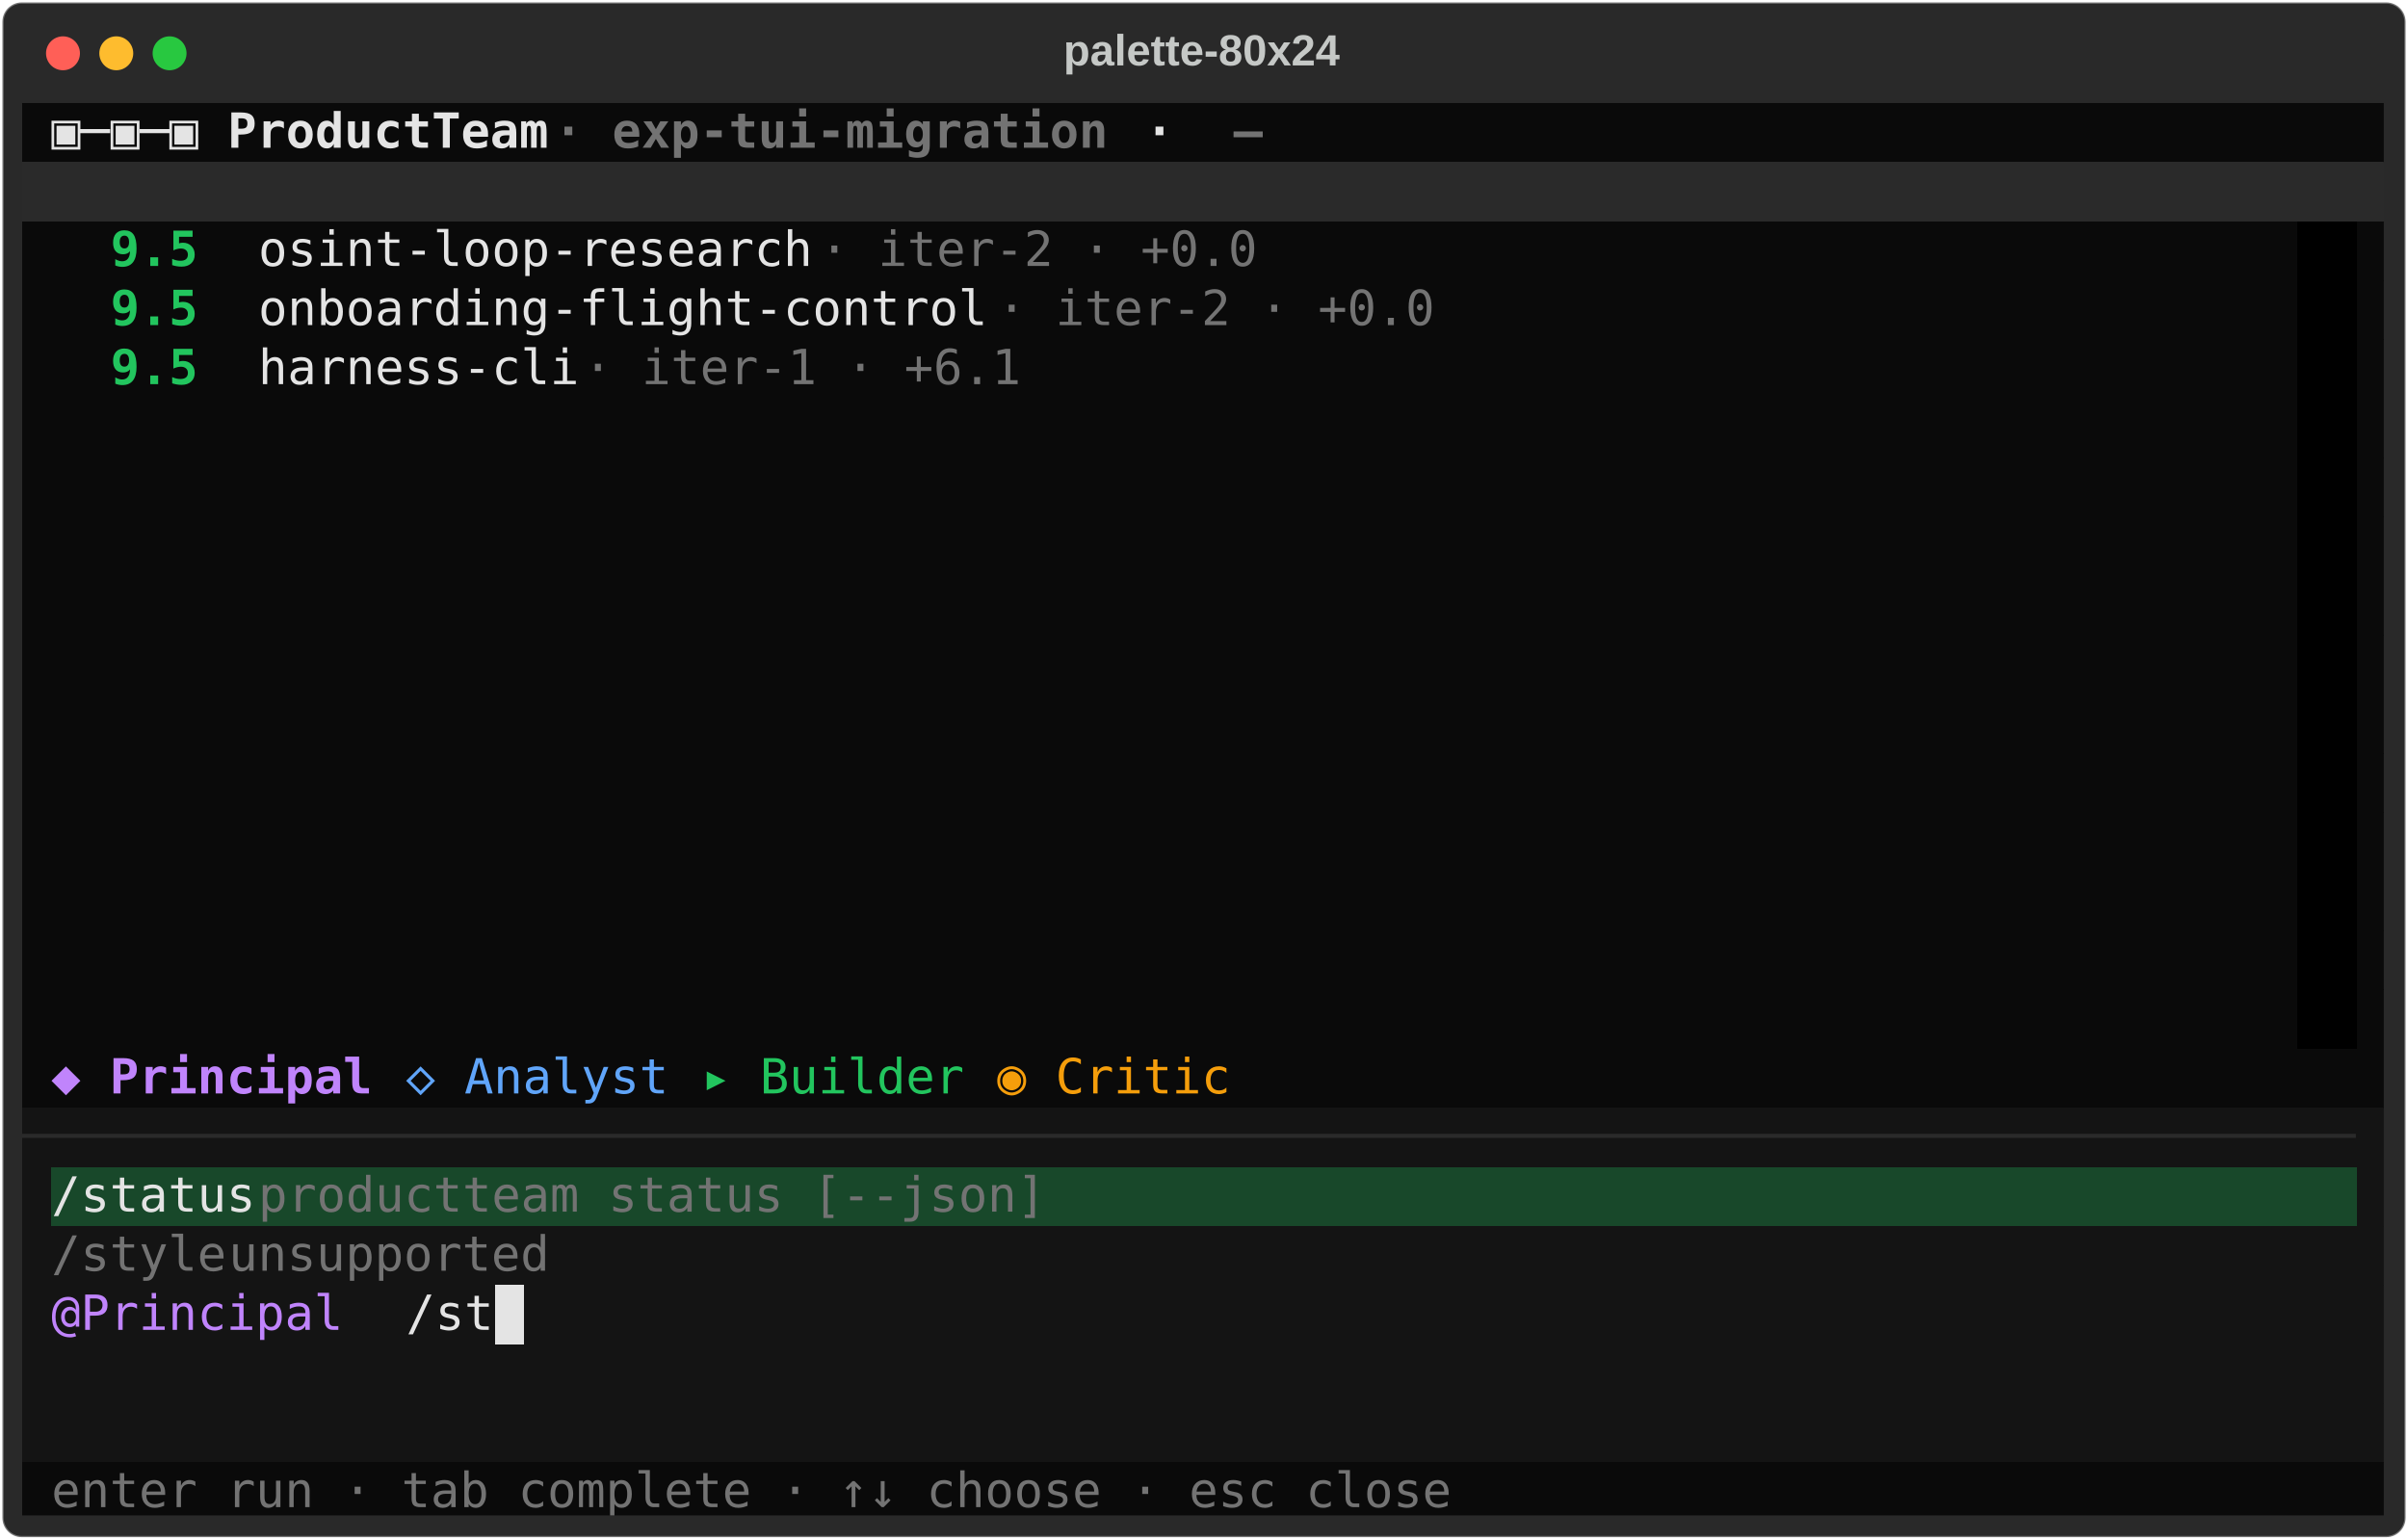
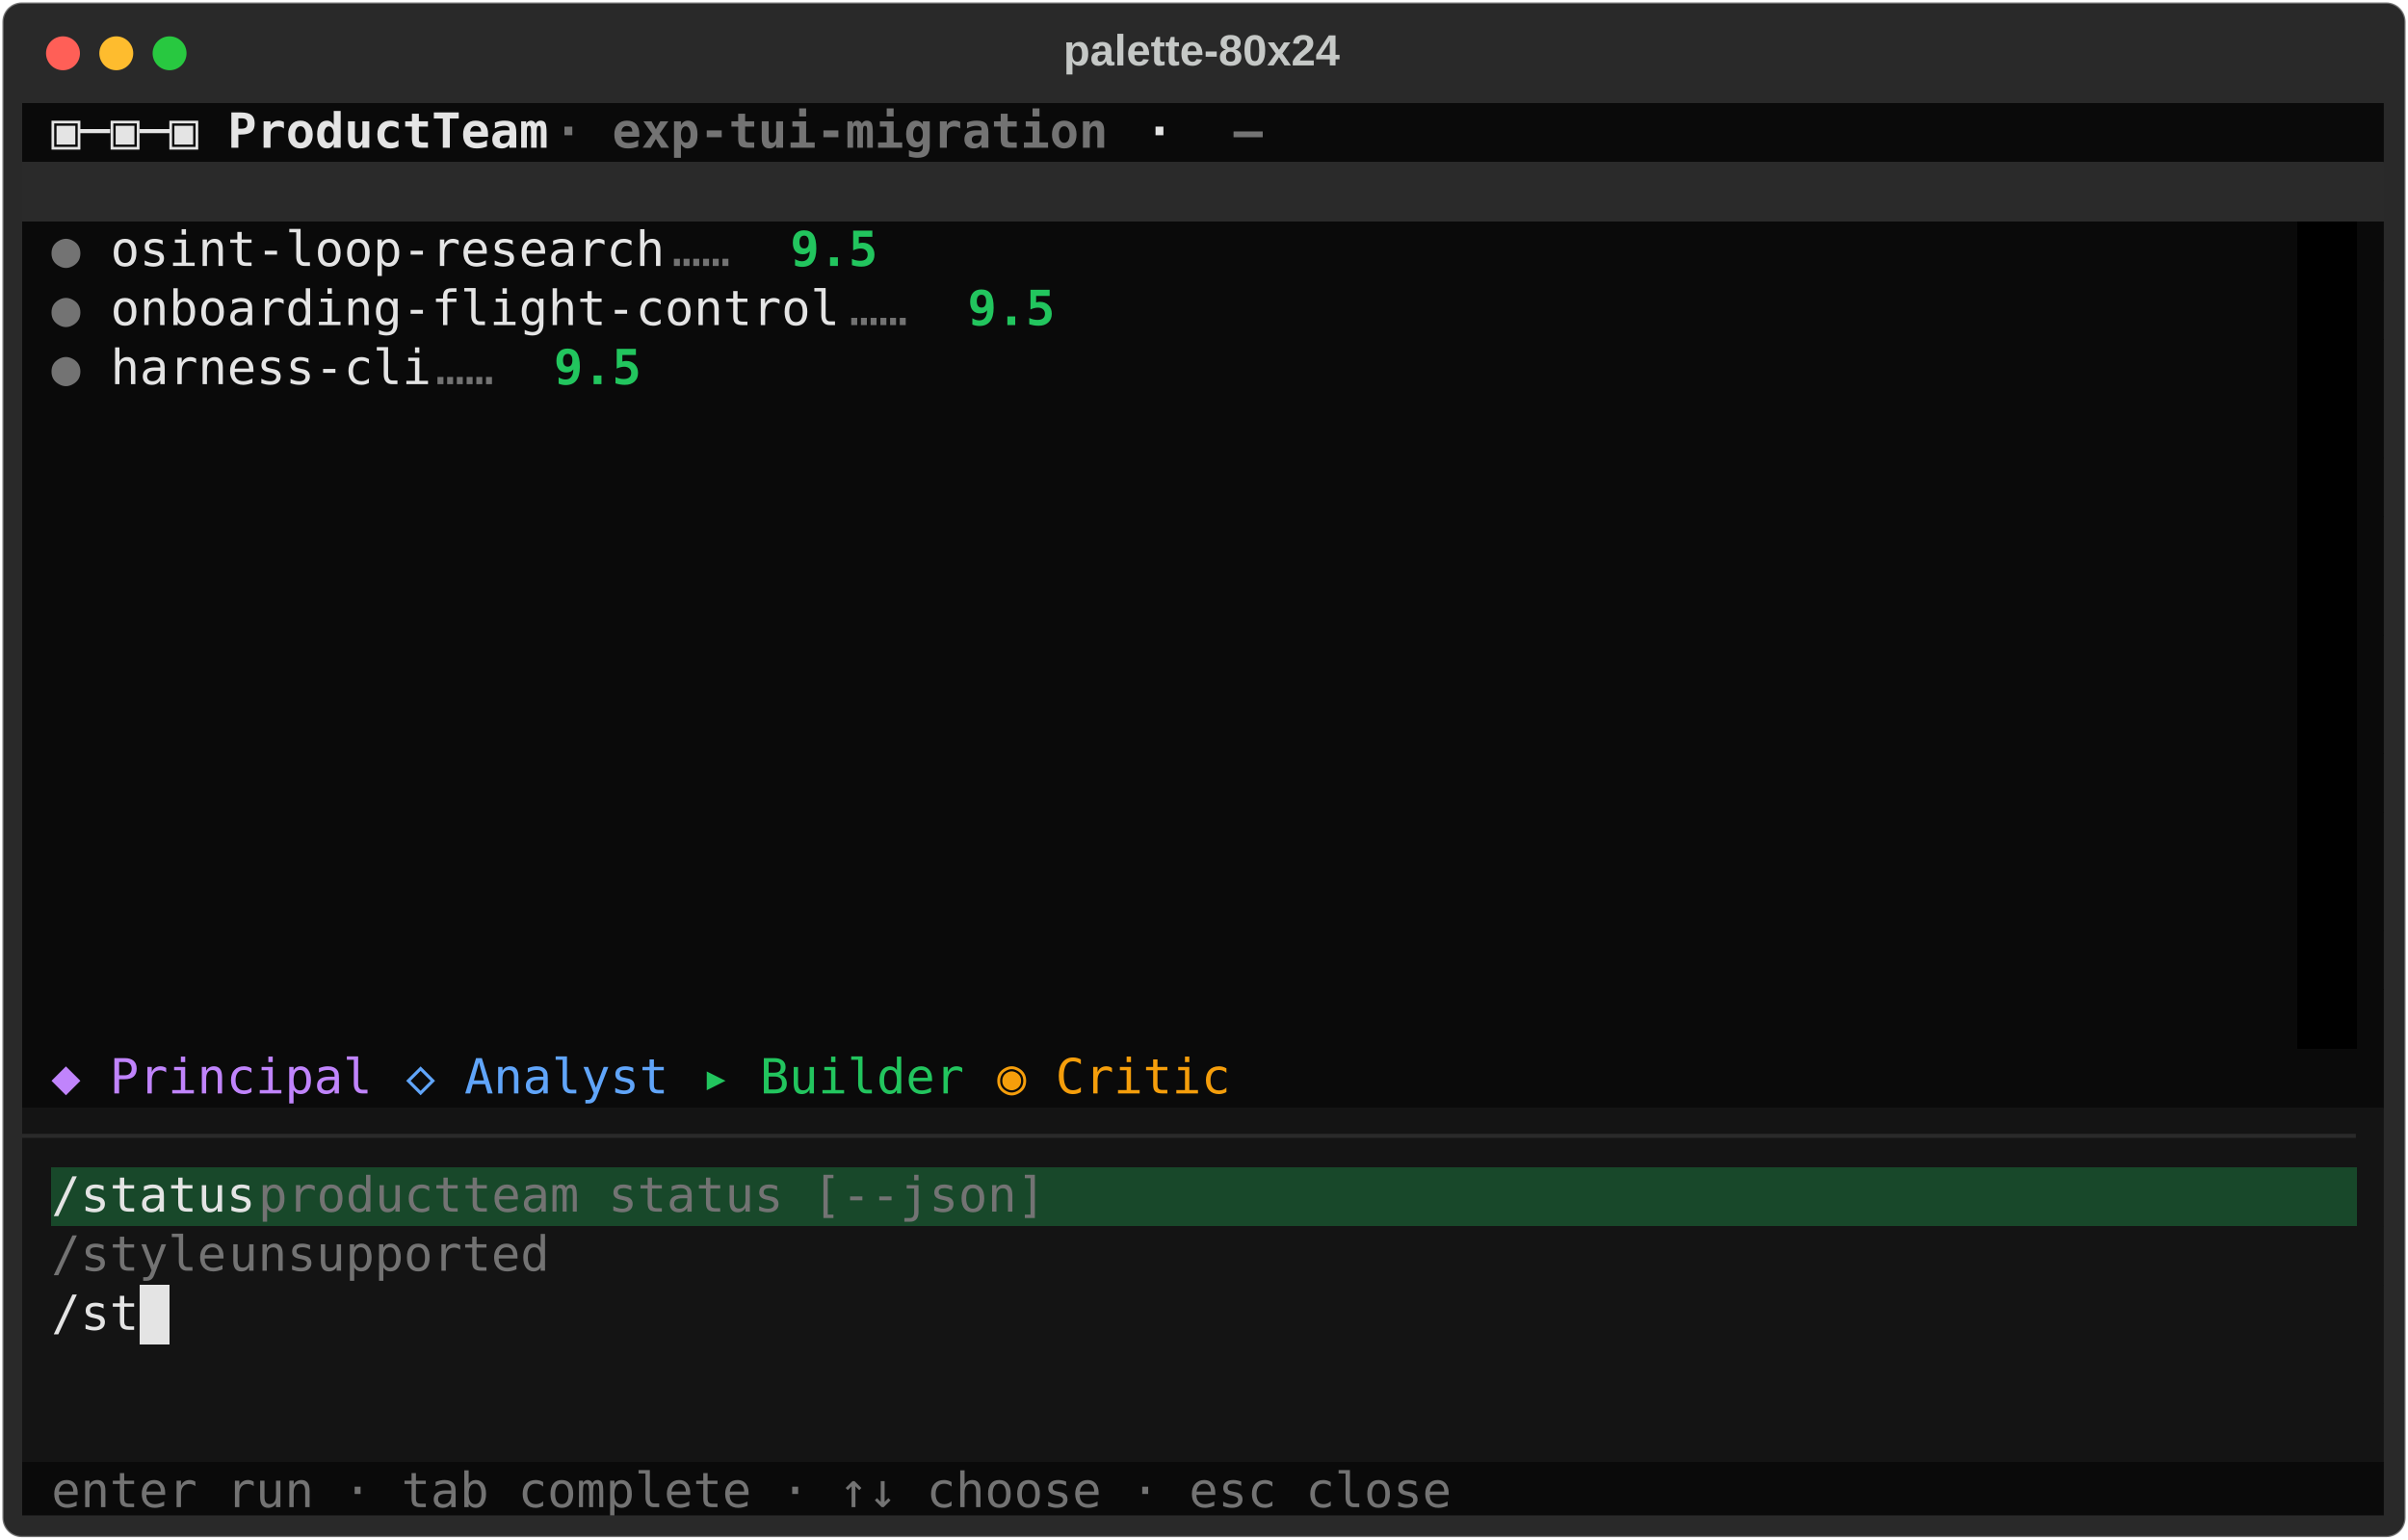
<svg xmlns="http://www.w3.org/2000/svg" class="rich-terminal" viewBox="0 0 994 635.6">
  <style>

    @font-face {
        font-family: "Fira Code";
        src: local("FiraCode-Regular"),
                url("https://cdnjs.cloudflare.com/ajax/libs/firacode/6.2.0/woff2/FiraCode-Regular.woff2") format("woff2"),
                url("https://cdnjs.cloudflare.com/ajax/libs/firacode/6.2.0/woff/FiraCode-Regular.woff") format("woff");
        font-style: normal;
        font-weight: 400;
    }
    @font-face {
        font-family: "Fira Code";
        src: local("FiraCode-Bold"),
                url("https://cdnjs.cloudflare.com/ajax/libs/firacode/6.2.0/woff2/FiraCode-Bold.woff2") format("woff2"),
                url("https://cdnjs.cloudflare.com/ajax/libs/firacode/6.2.0/woff/FiraCode-Bold.woff") format("woff");
        font-style: bold;
        font-weight: 700;
    }

-     .terminal-2464790772-matrix {
+     .terminal-907643965-matrix {
        font-family: Fira Code, monospace;
        font-size: 20px;
        line-height: 24.4px;
        font-variant-east-asian: full-width;
    }

-     .terminal-2464790772-title {
+     .terminal-907643965-title {
        font-size: 18px;
        font-weight: bold;
        font-family: arial;
    }

-     .terminal-2464790772-r1 { fill: #c5c8c6 }
- .terminal-2464790772-r2 { fill: #e4e4e4;font-weight: bold }
- .terminal-2464790772-r3 { fill: #737373;font-weight: bold }
- .terminal-2464790772-r4 { fill: #e4e4e4 }
- .terminal-2464790772-r5 { fill: #737373 }
- .terminal-2464790772-r6 { fill: #22c55e;font-weight: bold }
- .terminal-2464790772-r7 { fill: #c084fc;font-weight: bold }
- .terminal-2464790772-r8 { fill: #60a5fa }
- .terminal-2464790772-r9 { fill: #22c55e }
- .terminal-2464790772-r10 { fill: #f59e0b }
- .terminal-2464790772-r11 { fill: #2a2a2a }
- .terminal-2464790772-r12 { fill: #c084fc }
- .terminal-2464790772-r13 { fill: #0a0a0a }
+     .terminal-907643965-r1 { fill: #c5c8c6 }
+ .terminal-907643965-r2 { fill: #e4e4e4;font-weight: bold }
+ .terminal-907643965-r3 { fill: #737373;font-weight: bold }
+ .terminal-907643965-r4 { fill: #e4e4e4 }
+ .terminal-907643965-r5 { fill: #737373 }
+ .terminal-907643965-r6 { fill: #22c55e;font-weight: bold }
+ .terminal-907643965-r7 { fill: #c084fc }
+ .terminal-907643965-r8 { fill: #60a5fa }
+ .terminal-907643965-r9 { fill: #22c55e }
+ .terminal-907643965-r10 { fill: #f59e0b }
+ .terminal-907643965-r11 { fill: #2a2a2a }
+ .terminal-907643965-r12 { fill: #0a0a0a }
    </style>
  <defs>
-     <clipPath id="terminal-2464790772-clip-terminal">
+     <clipPath id="terminal-907643965-clip-terminal">
      <rect x="0" y="0" width="975.0" height="584.6" />
    </clipPath>
-     <clipPath id="terminal-2464790772-line-0">
+     <clipPath id="terminal-907643965-line-0">
      <rect x="0" y="1.5" width="976" height="24.65" />
    </clipPath>
-     <clipPath id="terminal-2464790772-line-1">
+     <clipPath id="terminal-907643965-line-1">
      <rect x="0" y="25.9" width="976" height="24.65" />
    </clipPath>
-     <clipPath id="terminal-2464790772-line-2">
+     <clipPath id="terminal-907643965-line-2">
      <rect x="0" y="50.3" width="976" height="24.65" />
    </clipPath>
-     <clipPath id="terminal-2464790772-line-3">
+     <clipPath id="terminal-907643965-line-3">
      <rect x="0" y="74.7" width="976" height="24.65" />
    </clipPath>
-     <clipPath id="terminal-2464790772-line-4">
+     <clipPath id="terminal-907643965-line-4">
      <rect x="0" y="99.1" width="976" height="24.65" />
    </clipPath>
-     <clipPath id="terminal-2464790772-line-5">
+     <clipPath id="terminal-907643965-line-5">
      <rect x="0" y="123.5" width="976" height="24.65" />
    </clipPath>
-     <clipPath id="terminal-2464790772-line-6">
+     <clipPath id="terminal-907643965-line-6">
      <rect x="0" y="147.9" width="976" height="24.65" />
    </clipPath>
-     <clipPath id="terminal-2464790772-line-7">
+     <clipPath id="terminal-907643965-line-7">
      <rect x="0" y="172.3" width="976" height="24.65" />
    </clipPath>
-     <clipPath id="terminal-2464790772-line-8">
+     <clipPath id="terminal-907643965-line-8">
      <rect x="0" y="196.7" width="976" height="24.65" />
    </clipPath>
-     <clipPath id="terminal-2464790772-line-9">
+     <clipPath id="terminal-907643965-line-9">
      <rect x="0" y="221.1" width="976" height="24.65" />
    </clipPath>
-     <clipPath id="terminal-2464790772-line-10">
+     <clipPath id="terminal-907643965-line-10">
      <rect x="0" y="245.5" width="976" height="24.65" />
    </clipPath>
-     <clipPath id="terminal-2464790772-line-11">
+     <clipPath id="terminal-907643965-line-11">
      <rect x="0" y="269.9" width="976" height="24.65" />
    </clipPath>
-     <clipPath id="terminal-2464790772-line-12">
+     <clipPath id="terminal-907643965-line-12">
      <rect x="0" y="294.3" width="976" height="24.65" />
    </clipPath>
-     <clipPath id="terminal-2464790772-line-13">
+     <clipPath id="terminal-907643965-line-13">
      <rect x="0" y="318.7" width="976" height="24.65" />
    </clipPath>
-     <clipPath id="terminal-2464790772-line-14">
+     <clipPath id="terminal-907643965-line-14">
      <rect x="0" y="343.1" width="976" height="24.65" />
    </clipPath>
-     <clipPath id="terminal-2464790772-line-15">
+     <clipPath id="terminal-907643965-line-15">
      <rect x="0" y="367.5" width="976" height="24.65" />
    </clipPath>
-     <clipPath id="terminal-2464790772-line-16">
+     <clipPath id="terminal-907643965-line-16">
      <rect x="0" y="391.9" width="976" height="24.65" />
    </clipPath>
-     <clipPath id="terminal-2464790772-line-17">
+     <clipPath id="terminal-907643965-line-17">
      <rect x="0" y="416.3" width="976" height="24.65" />
    </clipPath>
-     <clipPath id="terminal-2464790772-line-18">
+     <clipPath id="terminal-907643965-line-18">
      <rect x="0" y="440.7" width="976" height="24.65" />
    </clipPath>
-     <clipPath id="terminal-2464790772-line-19">
+     <clipPath id="terminal-907643965-line-19">
      <rect x="0" y="465.1" width="976" height="24.65" />
    </clipPath>
-     <clipPath id="terminal-2464790772-line-20">
+     <clipPath id="terminal-907643965-line-20">
      <rect x="0" y="489.5" width="976" height="24.65" />
    </clipPath>
-     <clipPath id="terminal-2464790772-line-21">
+     <clipPath id="terminal-907643965-line-21">
      <rect x="0" y="513.9" width="976" height="24.65" />
    </clipPath>
-     <clipPath id="terminal-2464790772-line-22">
+     <clipPath id="terminal-907643965-line-22">
      <rect x="0" y="538.3" width="976" height="24.65" />
    </clipPath>
  </defs>
  <rect fill="#292929" stroke="rgba(255,255,255,0.35)" stroke-width="1" x="1" y="1" width="992" height="633.6" rx="8" />
-   <text class="terminal-2464790772-title" fill="#c5c8c6" text-anchor="middle" x="496" y="27">palette-80x24</text>
+   <text class="terminal-907643965-title" fill="#c5c8c6" text-anchor="middle" x="496" y="27">palette-80x24</text>
  <g transform="translate(26,22)">
    <circle cx="0" cy="0" r="7" fill="#ff5f57" />
    <circle cx="22" cy="0" r="7" fill="#febc2e" />
    <circle cx="44" cy="0" r="7" fill="#28c840" />
  </g>
-   <g transform="translate(9, 41)" clip-path="url(#terminal-2464790772-clip-terminal)">
+   <g transform="translate(9, 41)" clip-path="url(#terminal-907643965-clip-terminal)">
    <rect fill="#0a0a0a" x="0" y="1.5" width="12.2" height="24.65" shape-rendering="crispEdges" />
    <rect fill="#0a0a0a" x="12.2" y="1.5" width="24.4" height="24.65" shape-rendering="crispEdges" />
    <rect fill="#0a0a0a" x="36.6" y="1.5" width="12.2" height="24.65" shape-rendering="crispEdges" />
    <rect fill="#0a0a0a" x="48.8" y="1.5" width="170.8" height="24.65" shape-rendering="crispEdges" />
    <rect fill="#0a0a0a" x="219.6" y="1.5" width="244" height="24.65" shape-rendering="crispEdges" />
    <rect fill="#0a0a0a" x="463.6" y="1.5" width="36.6" height="24.65" shape-rendering="crispEdges" />
    <rect fill="#0a0a0a" x="500.2" y="1.5" width="12.2" height="24.65" shape-rendering="crispEdges" />
    <rect fill="#0a0a0a" x="512.4" y="1.5" width="451.4" height="24.65" shape-rendering="crispEdges" />
    <rect fill="#0a0a0a" x="963.8" y="1.5" width="12.2" height="24.65" shape-rendering="crispEdges" />
    <rect fill="#2a2a2a" x="0" y="25.9" width="0" height="24.65" shape-rendering="crispEdges" />
    <rect fill="#2a2a2a" x="0" y="25.9" width="976" height="24.65" shape-rendering="crispEdges" />
    <rect fill="#0a0a0a" x="0" y="50.3" width="12.2" height="24.65" shape-rendering="crispEdges" />
    <rect fill="#0a0a0a" x="12.2" y="50.3" width="24.4" height="24.65" shape-rendering="crispEdges" />
-     <rect fill="#0a0a0a" x="36.6" y="50.3" width="36.6" height="24.65" shape-rendering="crispEdges" />
-     <rect fill="#0a0a0a" x="73.2" y="50.3" width="24.4" height="24.65" shape-rendering="crispEdges" />
-     <rect fill="#0a0a0a" x="97.6" y="50.3" width="231.8" height="24.65" shape-rendering="crispEdges" />
-     <rect fill="#0a0a0a" x="329.4" y="50.3" width="195.2" height="24.65" shape-rendering="crispEdges" />
-     <rect fill="#0a0a0a" x="524.6" y="50.3" width="414.8" height="24.65" shape-rendering="crispEdges" />
+     <rect fill="#0a0a0a" x="36.6" y="50.3" width="231.8" height="24.65" shape-rendering="crispEdges" />
+     <rect fill="#0a0a0a" x="268.4" y="50.3" width="48.8" height="24.65" shape-rendering="crispEdges" />
+     <rect fill="#0a0a0a" x="317.2" y="50.3" width="36.6" height="24.65" shape-rendering="crispEdges" />
+     <rect fill="#0a0a0a" x="353.8" y="50.3" width="585.6" height="24.65" shape-rendering="crispEdges" />
    <rect fill="#000000" x="939.4" y="50.3" width="24.4" height="24.65" shape-rendering="crispEdges" />
    <rect fill="#0a0a0a" x="963.8" y="50.3" width="12.2" height="24.65" shape-rendering="crispEdges" />
    <rect fill="#0a0a0a" x="0" y="74.7" width="12.2" height="24.65" shape-rendering="crispEdges" />
    <rect fill="#0a0a0a" x="12.2" y="74.7" width="24.4" height="24.65" shape-rendering="crispEdges" />
-     <rect fill="#0a0a0a" x="36.6" y="74.7" width="36.6" height="24.65" shape-rendering="crispEdges" />
-     <rect fill="#0a0a0a" x="73.2" y="74.7" width="24.4" height="24.65" shape-rendering="crispEdges" />
-     <rect fill="#0a0a0a" x="97.6" y="74.7" width="305" height="24.65" shape-rendering="crispEdges" />
-     <rect fill="#0a0a0a" x="402.6" y="74.7" width="195.2" height="24.65" shape-rendering="crispEdges" />
-     <rect fill="#0a0a0a" x="597.8" y="74.7" width="341.6" height="24.65" shape-rendering="crispEdges" />
+     <rect fill="#0a0a0a" x="36.6" y="74.7" width="305" height="24.65" shape-rendering="crispEdges" />
+     <rect fill="#0a0a0a" x="341.6" y="74.7" width="48.8" height="24.65" shape-rendering="crispEdges" />
+     <rect fill="#0a0a0a" x="390.4" y="74.7" width="36.6" height="24.65" shape-rendering="crispEdges" />
+     <rect fill="#0a0a0a" x="427" y="74.7" width="512.4" height="24.65" shape-rendering="crispEdges" />
    <rect fill="#000000" x="939.4" y="74.7" width="24.4" height="24.65" shape-rendering="crispEdges" />
    <rect fill="#0a0a0a" x="963.8" y="74.7" width="12.2" height="24.65" shape-rendering="crispEdges" />
    <rect fill="#0a0a0a" x="0" y="99.1" width="12.2" height="24.65" shape-rendering="crispEdges" />
    <rect fill="#0a0a0a" x="12.2" y="99.1" width="24.4" height="24.65" shape-rendering="crispEdges" />
-     <rect fill="#0a0a0a" x="36.6" y="99.1" width="36.6" height="24.65" shape-rendering="crispEdges" />
-     <rect fill="#0a0a0a" x="73.2" y="99.1" width="24.4" height="24.65" shape-rendering="crispEdges" />
-     <rect fill="#0a0a0a" x="97.6" y="99.1" width="134.2" height="24.65" shape-rendering="crispEdges" />
-     <rect fill="#0a0a0a" x="231.8" y="99.1" width="195.2" height="24.65" shape-rendering="crispEdges" />
-     <rect fill="#0a0a0a" x="427" y="99.1" width="512.4" height="24.65" shape-rendering="crispEdges" />
+     <rect fill="#0a0a0a" x="36.6" y="99.1" width="134.2" height="24.65" shape-rendering="crispEdges" />
+     <rect fill="#0a0a0a" x="170.8" y="99.1" width="48.8" height="24.65" shape-rendering="crispEdges" />
+     <rect fill="#0a0a0a" x="219.6" y="99.1" width="36.6" height="24.65" shape-rendering="crispEdges" />
+     <rect fill="#0a0a0a" x="256.2" y="99.1" width="683.2" height="24.65" shape-rendering="crispEdges" />
    <rect fill="#000000" x="939.4" y="99.1" width="24.4" height="24.65" shape-rendering="crispEdges" />
    <rect fill="#0a0a0a" x="963.8" y="99.1" width="12.2" height="24.65" shape-rendering="crispEdges" />
    <rect fill="#0a0a0a" x="0" y="123.5" width="12.2" height="24.65" shape-rendering="crispEdges" />
    <rect fill="#0a0a0a" x="12.2" y="123.5" width="927.2" height="24.65" shape-rendering="crispEdges" />
    <rect fill="#000000" x="939.4" y="123.5" width="24.4" height="24.65" shape-rendering="crispEdges" />
    <rect fill="#0a0a0a" x="963.8" y="123.5" width="12.2" height="24.65" shape-rendering="crispEdges" />
    <rect fill="#0a0a0a" x="0" y="147.9" width="12.2" height="24.65" shape-rendering="crispEdges" />
    <rect fill="#0a0a0a" x="12.2" y="147.9" width="927.2" height="24.65" shape-rendering="crispEdges" />
    <rect fill="#000000" x="939.4" y="147.9" width="24.4" height="24.65" shape-rendering="crispEdges" />
    <rect fill="#0a0a0a" x="963.8" y="147.9" width="12.2" height="24.65" shape-rendering="crispEdges" />
    <rect fill="#0a0a0a" x="0" y="172.3" width="12.2" height="24.65" shape-rendering="crispEdges" />
    <rect fill="#0a0a0a" x="12.2" y="172.3" width="927.2" height="24.65" shape-rendering="crispEdges" />
    <rect fill="#000000" x="939.4" y="172.3" width="24.4" height="24.65" shape-rendering="crispEdges" />
    <rect fill="#0a0a0a" x="963.8" y="172.3" width="12.2" height="24.65" shape-rendering="crispEdges" />
    <rect fill="#0a0a0a" x="0" y="196.7" width="12.2" height="24.65" shape-rendering="crispEdges" />
    <rect fill="#0a0a0a" x="12.2" y="196.7" width="927.2" height="24.65" shape-rendering="crispEdges" />
    <rect fill="#000000" x="939.4" y="196.7" width="24.4" height="24.65" shape-rendering="crispEdges" />
    <rect fill="#0a0a0a" x="963.8" y="196.7" width="12.2" height="24.65" shape-rendering="crispEdges" />
    <rect fill="#0a0a0a" x="0" y="221.1" width="12.2" height="24.65" shape-rendering="crispEdges" />
    <rect fill="#0a0a0a" x="12.2" y="221.1" width="927.2" height="24.65" shape-rendering="crispEdges" />
    <rect fill="#000000" x="939.4" y="221.1" width="24.4" height="24.65" shape-rendering="crispEdges" />
    <rect fill="#0a0a0a" x="963.8" y="221.1" width="12.2" height="24.65" shape-rendering="crispEdges" />
    <rect fill="#0a0a0a" x="0" y="245.5" width="12.2" height="24.65" shape-rendering="crispEdges" />
    <rect fill="#0a0a0a" x="12.2" y="245.5" width="927.2" height="24.65" shape-rendering="crispEdges" />
    <rect fill="#000000" x="939.4" y="245.5" width="24.4" height="24.65" shape-rendering="crispEdges" />
    <rect fill="#0a0a0a" x="963.8" y="245.5" width="12.2" height="24.65" shape-rendering="crispEdges" />
    <rect fill="#0a0a0a" x="0" y="269.9" width="12.2" height="24.65" shape-rendering="crispEdges" />
    <rect fill="#0a0a0a" x="12.2" y="269.9" width="927.2" height="24.65" shape-rendering="crispEdges" />
    <rect fill="#000000" x="939.4" y="269.9" width="24.4" height="24.65" shape-rendering="crispEdges" />
    <rect fill="#0a0a0a" x="963.8" y="269.9" width="12.2" height="24.65" shape-rendering="crispEdges" />
    <rect fill="#0a0a0a" x="0" y="294.3" width="12.2" height="24.65" shape-rendering="crispEdges" />
    <rect fill="#0a0a0a" x="12.2" y="294.3" width="927.2" height="24.65" shape-rendering="crispEdges" />
    <rect fill="#000000" x="939.4" y="294.3" width="24.4" height="24.65" shape-rendering="crispEdges" />
    <rect fill="#0a0a0a" x="963.8" y="294.3" width="12.2" height="24.65" shape-rendering="crispEdges" />
    <rect fill="#0a0a0a" x="0" y="318.7" width="12.2" height="24.65" shape-rendering="crispEdges" />
    <rect fill="#0a0a0a" x="12.2" y="318.7" width="927.2" height="24.65" shape-rendering="crispEdges" />
    <rect fill="#000000" x="939.4" y="318.7" width="24.4" height="24.65" shape-rendering="crispEdges" />
    <rect fill="#0a0a0a" x="963.8" y="318.7" width="12.2" height="24.65" shape-rendering="crispEdges" />
    <rect fill="#0a0a0a" x="0" y="343.1" width="12.2" height="24.65" shape-rendering="crispEdges" />
    <rect fill="#0a0a0a" x="12.2" y="343.1" width="927.2" height="24.65" shape-rendering="crispEdges" />
    <rect fill="#000000" x="939.4" y="343.1" width="24.4" height="24.65" shape-rendering="crispEdges" />
    <rect fill="#0a0a0a" x="963.8" y="343.1" width="12.2" height="24.65" shape-rendering="crispEdges" />
    <rect fill="#0a0a0a" x="0" y="367.5" width="12.2" height="24.65" shape-rendering="crispEdges" />
    <rect fill="#0a0a0a" x="12.2" y="367.5" width="927.2" height="24.65" shape-rendering="crispEdges" />
    <rect fill="#000000" x="939.4" y="367.5" width="24.4" height="24.65" shape-rendering="crispEdges" />
    <rect fill="#0a0a0a" x="963.8" y="367.5" width="12.2" height="24.65" shape-rendering="crispEdges" />
    <rect fill="#0a0a0a" x="0" y="391.9" width="12.2" height="24.65" shape-rendering="crispEdges" />
    <rect fill="#0a0a0a" x="12.2" y="391.9" width="134.2" height="24.65" shape-rendering="crispEdges" />
    <rect fill="#0a0a0a" x="146.4" y="391.9" width="12.2" height="24.65" shape-rendering="crispEdges" />
    <rect fill="#0a0a0a" x="158.6" y="391.9" width="109.8" height="24.65" shape-rendering="crispEdges" />
    <rect fill="#0a0a0a" x="268.4" y="391.9" width="12.2" height="24.65" shape-rendering="crispEdges" />
    <rect fill="#0a0a0a" x="280.6" y="391.9" width="109.8" height="24.65" shape-rendering="crispEdges" />
    <rect fill="#0a0a0a" x="390.4" y="391.9" width="12.2" height="24.65" shape-rendering="crispEdges" />
    <rect fill="#0a0a0a" x="402.6" y="391.9" width="97.6" height="24.65" shape-rendering="crispEdges" />
    <rect fill="#0a0a0a" x="500.2" y="391.9" width="463.6" height="24.65" shape-rendering="crispEdges" />
    <rect fill="#0a0a0a" x="963.8" y="391.9" width="12.2" height="24.65" shape-rendering="crispEdges" />
    <rect fill="#141414" x="0" y="416.3" width="976" height="24.65" shape-rendering="crispEdges" />
    <rect fill="#141414" x="0" y="440.7" width="12.2" height="24.65" shape-rendering="crispEdges" />
    <rect fill="#18482a" x="12.2" y="440.7" width="85.4" height="24.65" shape-rendering="crispEdges" />
    <rect fill="#18482a" x="97.6" y="440.7" width="353.8" height="24.65" shape-rendering="crispEdges" />
    <rect fill="#18482a" x="451.4" y="440.7" width="512.4" height="24.65" shape-rendering="crispEdges" />
    <rect fill="#141414" x="963.8" y="440.7" width="12.2" height="24.65" shape-rendering="crispEdges" />
    <rect fill="#141414" x="0" y="465.1" width="12.2" height="24.65" shape-rendering="crispEdges" />
    <rect fill="#141414" x="12.2" y="465.1" width="73.2" height="24.65" shape-rendering="crispEdges" />
    <rect fill="#141414" x="85.4" y="465.1" width="158.6" height="24.65" shape-rendering="crispEdges" />
    <rect fill="#141414" x="244" y="465.1" width="719.8" height="24.65" shape-rendering="crispEdges" />
    <rect fill="#141414" x="963.8" y="465.1" width="12.2" height="24.65" shape-rendering="crispEdges" />
    <rect fill="#141414" x="0" y="489.5" width="12.2" height="24.65" shape-rendering="crispEdges" />
-     <rect fill="#141414" x="12.2" y="489.5" width="122" height="24.65" shape-rendering="crispEdges" />
-     <rect fill="#141414" x="134.2" y="489.5" width="12.2" height="24.65" shape-rendering="crispEdges" />
-     <rect fill="#141414" x="146.4" y="489.5" width="12.2" height="24.65" shape-rendering="crispEdges" />
-     <rect fill="#141414" x="158.6" y="489.5" width="36.6" height="24.65" shape-rendering="crispEdges" />
-     <rect fill="#e4e4e4" x="195.2" y="489.5" width="12.2" height="24.65" shape-rendering="crispEdges" />
-     <rect fill="#141414" x="207.4" y="489.5" width="756.4" height="24.65" shape-rendering="crispEdges" />
+     <rect fill="#141414" x="12.2" y="489.5" width="36.6" height="24.65" shape-rendering="crispEdges" />
+     <rect fill="#e4e4e4" x="48.8" y="489.5" width="12.2" height="24.65" shape-rendering="crispEdges" />
+     <rect fill="#141414" x="61" y="489.5" width="902.8" height="24.65" shape-rendering="crispEdges" />
    <rect fill="#141414" x="963.8" y="489.5" width="12.2" height="24.65" shape-rendering="crispEdges" />
    <rect fill="#141414" x="0" y="513.9" width="12.2" height="24.65" shape-rendering="crispEdges" />
-     <rect fill="#141414" x="12.2" y="513.9" width="134.2" height="24.65" shape-rendering="crispEdges" />
-     <rect fill="#141414" x="146.4" y="513.9" width="12.2" height="24.65" shape-rendering="crispEdges" />
-     <rect fill="#141414" x="158.6" y="513.9" width="805.2" height="24.65" shape-rendering="crispEdges" />
+     <rect fill="#141414" x="12.2" y="513.9" width="951.6" height="24.65" shape-rendering="crispEdges" />
    <rect fill="#141414" x="963.8" y="513.9" width="12.2" height="24.65" shape-rendering="crispEdges" />
    <rect fill="#141414" x="0" y="538.3" width="12.2" height="24.65" shape-rendering="crispEdges" />
-     <rect fill="#141414" x="12.2" y="538.3" width="134.2" height="24.65" shape-rendering="crispEdges" />
-     <rect fill="#141414" x="146.4" y="538.3" width="12.2" height="24.65" shape-rendering="crispEdges" />
-     <rect fill="#141414" x="158.6" y="538.3" width="805.2" height="24.65" shape-rendering="crispEdges" />
+     <rect fill="#141414" x="12.2" y="538.3" width="951.6" height="24.65" shape-rendering="crispEdges" />
    <rect fill="#141414" x="963.8" y="538.3" width="12.2" height="24.65" shape-rendering="crispEdges" />
    <rect fill="#0a0a0a" x="0" y="562.7" width="12.2" height="24.65" shape-rendering="crispEdges" />
    <rect fill="#0a0a0a" x="12.2" y="562.7" width="585.6" height="24.65" shape-rendering="crispEdges" />
    <rect fill="#0a0a0a" x="597.8" y="562.7" width="366" height="24.65" shape-rendering="crispEdges" />
    <rect fill="#0a0a0a" x="963.8" y="562.7" width="12.2" height="24.65" shape-rendering="crispEdges" />
-     <g class="terminal-2464790772-matrix">
-       <text class="terminal-2464790772-r2" x="12.2" y="20" textLength="24.4" clip-path="url(#terminal-2464790772-line-0)">▣─</text>
-       <text class="terminal-2464790772-r2" x="36.6" y="20" textLength="12.2" clip-path="url(#terminal-2464790772-line-0)">▣</text>
-       <text class="terminal-2464790772-r2" x="48.8" y="20" textLength="170.8" clip-path="url(#terminal-2464790772-line-0)">─▣ ProductTeam</text>
-       <text class="terminal-2464790772-r3" x="219.6" y="20" textLength="244" clip-path="url(#terminal-2464790772-line-0)"> · exp-tui-migration</text>
-       <text class="terminal-2464790772-r2" x="463.6" y="20" textLength="36.6" clip-path="url(#terminal-2464790772-line-0)"> · </text>
-       <text class="terminal-2464790772-r3" x="500.2" y="20" textLength="12.2" clip-path="url(#terminal-2464790772-line-0)">—</text>
-       <text class="terminal-2464790772-r1" x="976" y="20" textLength="12.2" clip-path="url(#terminal-2464790772-line-0)">
- </text>
-       <text class="terminal-2464790772-r1" x="976" y="44.4" textLength="12.2" clip-path="url(#terminal-2464790772-line-1)">
- </text>
-       <text class="terminal-2464790772-r6" x="36.6" y="68.8" textLength="36.6" clip-path="url(#terminal-2464790772-line-2)">9.5</text>
-       <text class="terminal-2464790772-r4" x="97.6" y="68.8" textLength="231.8" clip-path="url(#terminal-2464790772-line-2)">osint-loop-research</text>
-       <text class="terminal-2464790772-r5" x="329.4" y="68.8" textLength="195.2" clip-path="url(#terminal-2464790772-line-2)"> · iter-2 · +0.0</text>
-       <text class="terminal-2464790772-r1" x="976" y="68.8" textLength="12.2" clip-path="url(#terminal-2464790772-line-2)">
- </text>
-       <text class="terminal-2464790772-r6" x="36.6" y="93.2" textLength="36.6" clip-path="url(#terminal-2464790772-line-3)">9.5</text>
-       <text class="terminal-2464790772-r4" x="97.6" y="93.2" textLength="305" clip-path="url(#terminal-2464790772-line-3)">onboarding-flight-control</text>
-       <text class="terminal-2464790772-r5" x="402.6" y="93.2" textLength="195.2" clip-path="url(#terminal-2464790772-line-3)"> · iter-2 · +0.0</text>
-       <text class="terminal-2464790772-r1" x="976" y="93.2" textLength="12.2" clip-path="url(#terminal-2464790772-line-3)">
- </text>
-       <text class="terminal-2464790772-r6" x="36.6" y="117.6" textLength="36.6" clip-path="url(#terminal-2464790772-line-4)">9.5</text>
-       <text class="terminal-2464790772-r4" x="97.6" y="117.6" textLength="134.2" clip-path="url(#terminal-2464790772-line-4)">harness-cli</text>
-       <text class="terminal-2464790772-r5" x="231.8" y="117.6" textLength="195.2" clip-path="url(#terminal-2464790772-line-4)"> · iter-1 · +6.1</text>
-       <text class="terminal-2464790772-r1" x="976" y="117.6" textLength="12.2" clip-path="url(#terminal-2464790772-line-4)">
- </text>
-       <text class="terminal-2464790772-r1" x="976" y="142" textLength="12.2" clip-path="url(#terminal-2464790772-line-5)">
- </text>
-       <text class="terminal-2464790772-r1" x="976" y="166.4" textLength="12.2" clip-path="url(#terminal-2464790772-line-6)">
- </text>
-       <text class="terminal-2464790772-r1" x="976" y="190.8" textLength="12.2" clip-path="url(#terminal-2464790772-line-7)">
- </text>
-       <text class="terminal-2464790772-r1" x="976" y="215.2" textLength="12.2" clip-path="url(#terminal-2464790772-line-8)">
- </text>
-       <text class="terminal-2464790772-r1" x="976" y="239.6" textLength="12.2" clip-path="url(#terminal-2464790772-line-9)">
- </text>
-       <text class="terminal-2464790772-r1" x="976" y="264" textLength="12.2" clip-path="url(#terminal-2464790772-line-10)">
- </text>
-       <text class="terminal-2464790772-r1" x="976" y="288.4" textLength="12.2" clip-path="url(#terminal-2464790772-line-11)">
- </text>
-       <text class="terminal-2464790772-r1" x="976" y="312.8" textLength="12.2" clip-path="url(#terminal-2464790772-line-12)">
- </text>
-       <text class="terminal-2464790772-r1" x="976" y="337.2" textLength="12.2" clip-path="url(#terminal-2464790772-line-13)">
- </text>
-       <text class="terminal-2464790772-r1" x="976" y="361.6" textLength="12.2" clip-path="url(#terminal-2464790772-line-14)">
- </text>
-       <text class="terminal-2464790772-r1" x="976" y="386" textLength="12.2" clip-path="url(#terminal-2464790772-line-15)">
- </text>
-       <text class="terminal-2464790772-r7" x="12.2" y="410.4" textLength="134.2" clip-path="url(#terminal-2464790772-line-16)">◆ Principal</text>
-       <text class="terminal-2464790772-r8" x="158.6" y="410.4" textLength="109.8" clip-path="url(#terminal-2464790772-line-16)">◇ Analyst</text>
-       <text class="terminal-2464790772-r9" x="280.6" y="410.4" textLength="109.8" clip-path="url(#terminal-2464790772-line-16)">▸ Builder</text>
-       <text class="terminal-2464790772-r10" x="402.6" y="410.4" textLength="97.6" clip-path="url(#terminal-2464790772-line-16)">◉ Critic</text>
-       <text class="terminal-2464790772-r1" x="976" y="410.4" textLength="12.2" clip-path="url(#terminal-2464790772-line-16)">
- </text>
-       <text class="terminal-2464790772-r11" x="0" y="434.8" textLength="976" clip-path="url(#terminal-2464790772-line-17)">────────────────────────────────────────────────────────────────────────────────</text>
-       <text class="terminal-2464790772-r1" x="976" y="434.8" textLength="12.2" clip-path="url(#terminal-2464790772-line-17)">
- </text>
-       <text class="terminal-2464790772-r4" x="12.2" y="459.2" textLength="85.4" clip-path="url(#terminal-2464790772-line-18)">/status</text>
-       <text class="terminal-2464790772-r5" x="97.6" y="459.2" textLength="353.8" clip-path="url(#terminal-2464790772-line-18)">  productteam status [--json]</text>
-       <text class="terminal-2464790772-r1" x="976" y="459.2" textLength="12.2" clip-path="url(#terminal-2464790772-line-18)">
- </text>
-       <text class="terminal-2464790772-r5" x="12.2" y="483.6" textLength="73.2" clip-path="url(#terminal-2464790772-line-19)">/style</text>
-       <text class="terminal-2464790772-r5" x="85.4" y="483.6" textLength="158.6" clip-path="url(#terminal-2464790772-line-19)">  unsupported</text>
-       <text class="terminal-2464790772-r1" x="976" y="483.6" textLength="12.2" clip-path="url(#terminal-2464790772-line-19)">
- </text>
-       <text class="terminal-2464790772-r12" x="12.2" y="508" textLength="122" clip-path="url(#terminal-2464790772-line-20)">@Principal</text>
-       <text class="terminal-2464790772-r4" x="158.6" y="508" textLength="36.6" clip-path="url(#terminal-2464790772-line-20)">/st</text>
-       <text class="terminal-2464790772-r1" x="976" y="508" textLength="12.2" clip-path="url(#terminal-2464790772-line-20)">
- </text>
-       <text class="terminal-2464790772-r1" x="976" y="532.4" textLength="12.2" clip-path="url(#terminal-2464790772-line-21)">
- </text>
-       <text class="terminal-2464790772-r1" x="976" y="556.8" textLength="12.2" clip-path="url(#terminal-2464790772-line-22)">
- </text>
-       <text class="terminal-2464790772-r5" x="12.2" y="581.2" textLength="585.6" clip-path="url(#terminal-2464790772-line-23)">enter run · tab complete · ↑↓ choose · esc close</text>
+     <g class="terminal-907643965-matrix">
+       <text class="terminal-907643965-r2" x="12.2" y="20" textLength="24.4" clip-path="url(#terminal-907643965-line-0)">▣─</text>
+       <text class="terminal-907643965-r2" x="36.6" y="20" textLength="12.2" clip-path="url(#terminal-907643965-line-0)">▣</text>
+       <text class="terminal-907643965-r2" x="48.8" y="20" textLength="170.8" clip-path="url(#terminal-907643965-line-0)">─▣ ProductTeam</text>
+       <text class="terminal-907643965-r3" x="219.6" y="20" textLength="244" clip-path="url(#terminal-907643965-line-0)"> · exp-tui-migration</text>
+       <text class="terminal-907643965-r2" x="463.6" y="20" textLength="36.6" clip-path="url(#terminal-907643965-line-0)"> · </text>
+       <text class="terminal-907643965-r3" x="500.2" y="20" textLength="12.2" clip-path="url(#terminal-907643965-line-0)">—</text>
+       <text class="terminal-907643965-r1" x="976" y="20" textLength="12.2" clip-path="url(#terminal-907643965-line-0)">
+ </text>
+       <text class="terminal-907643965-r1" x="976" y="44.4" textLength="12.2" clip-path="url(#terminal-907643965-line-1)">
+ </text>
+       <text class="terminal-907643965-r5" x="12.2" y="68.8" textLength="24.4" clip-path="url(#terminal-907643965-line-2)">● </text>
+       <text class="terminal-907643965-r4" x="36.6" y="68.8" textLength="231.8" clip-path="url(#terminal-907643965-line-2)">osint-loop-research</text>
+       <text class="terminal-907643965-r5" x="268.4" y="68.8" textLength="48.8" clip-path="url(#terminal-907643965-line-2)"> …… </text>
+       <text class="terminal-907643965-r6" x="317.2" y="68.8" textLength="36.6" clip-path="url(#terminal-907643965-line-2)">9.5</text>
+       <text class="terminal-907643965-r1" x="976" y="68.8" textLength="12.2" clip-path="url(#terminal-907643965-line-2)">
+ </text>
+       <text class="terminal-907643965-r5" x="12.2" y="93.2" textLength="24.4" clip-path="url(#terminal-907643965-line-3)">● </text>
+       <text class="terminal-907643965-r4" x="36.6" y="93.2" textLength="305" clip-path="url(#terminal-907643965-line-3)">onboarding-flight-control</text>
+       <text class="terminal-907643965-r5" x="341.6" y="93.2" textLength="48.8" clip-path="url(#terminal-907643965-line-3)"> …… </text>
+       <text class="terminal-907643965-r6" x="390.4" y="93.2" textLength="36.6" clip-path="url(#terminal-907643965-line-3)">9.5</text>
+       <text class="terminal-907643965-r1" x="976" y="93.2" textLength="12.2" clip-path="url(#terminal-907643965-line-3)">
+ </text>
+       <text class="terminal-907643965-r5" x="12.2" y="117.6" textLength="24.4" clip-path="url(#terminal-907643965-line-4)">● </text>
+       <text class="terminal-907643965-r4" x="36.6" y="117.6" textLength="134.2" clip-path="url(#terminal-907643965-line-4)">harness-cli</text>
+       <text class="terminal-907643965-r5" x="170.8" y="117.6" textLength="48.8" clip-path="url(#terminal-907643965-line-4)"> …… </text>
+       <text class="terminal-907643965-r6" x="219.6" y="117.6" textLength="36.6" clip-path="url(#terminal-907643965-line-4)">9.5</text>
+       <text class="terminal-907643965-r1" x="976" y="117.6" textLength="12.2" clip-path="url(#terminal-907643965-line-4)">
+ </text>
+       <text class="terminal-907643965-r1" x="976" y="142" textLength="12.2" clip-path="url(#terminal-907643965-line-5)">
+ </text>
+       <text class="terminal-907643965-r1" x="976" y="166.4" textLength="12.2" clip-path="url(#terminal-907643965-line-6)">
+ </text>
+       <text class="terminal-907643965-r1" x="976" y="190.8" textLength="12.2" clip-path="url(#terminal-907643965-line-7)">
+ </text>
+       <text class="terminal-907643965-r1" x="976" y="215.2" textLength="12.2" clip-path="url(#terminal-907643965-line-8)">
+ </text>
+       <text class="terminal-907643965-r1" x="976" y="239.6" textLength="12.2" clip-path="url(#terminal-907643965-line-9)">
+ </text>
+       <text class="terminal-907643965-r1" x="976" y="264" textLength="12.2" clip-path="url(#terminal-907643965-line-10)">
+ </text>
+       <text class="terminal-907643965-r1" x="976" y="288.4" textLength="12.2" clip-path="url(#terminal-907643965-line-11)">
+ </text>
+       <text class="terminal-907643965-r1" x="976" y="312.8" textLength="12.2" clip-path="url(#terminal-907643965-line-12)">
+ </text>
+       <text class="terminal-907643965-r1" x="976" y="337.2" textLength="12.2" clip-path="url(#terminal-907643965-line-13)">
+ </text>
+       <text class="terminal-907643965-r1" x="976" y="361.6" textLength="12.2" clip-path="url(#terminal-907643965-line-14)">
+ </text>
+       <text class="terminal-907643965-r1" x="976" y="386" textLength="12.2" clip-path="url(#terminal-907643965-line-15)">
+ </text>
+       <text class="terminal-907643965-r7" x="12.2" y="410.4" textLength="134.2" clip-path="url(#terminal-907643965-line-16)">◆ Principal</text>
+       <text class="terminal-907643965-r8" x="158.6" y="410.4" textLength="109.8" clip-path="url(#terminal-907643965-line-16)">◇ Analyst</text>
+       <text class="terminal-907643965-r9" x="280.6" y="410.4" textLength="109.8" clip-path="url(#terminal-907643965-line-16)">▸ Builder</text>
+       <text class="terminal-907643965-r10" x="402.6" y="410.4" textLength="97.6" clip-path="url(#terminal-907643965-line-16)">◉ Critic</text>
+       <text class="terminal-907643965-r1" x="976" y="410.4" textLength="12.2" clip-path="url(#terminal-907643965-line-16)">
+ </text>
+       <text class="terminal-907643965-r11" x="0" y="434.8" textLength="976" clip-path="url(#terminal-907643965-line-17)">────────────────────────────────────────────────────────────────────────────────</text>
+       <text class="terminal-907643965-r1" x="976" y="434.8" textLength="12.2" clip-path="url(#terminal-907643965-line-17)">
+ </text>
+       <text class="terminal-907643965-r4" x="12.2" y="459.2" textLength="85.4" clip-path="url(#terminal-907643965-line-18)">/status</text>
+       <text class="terminal-907643965-r5" x="97.6" y="459.2" textLength="353.8" clip-path="url(#terminal-907643965-line-18)">  productteam status [--json]</text>
+       <text class="terminal-907643965-r1" x="976" y="459.2" textLength="12.2" clip-path="url(#terminal-907643965-line-18)">
+ </text>
+       <text class="terminal-907643965-r5" x="12.2" y="483.6" textLength="73.2" clip-path="url(#terminal-907643965-line-19)">/style</text>
+       <text class="terminal-907643965-r5" x="85.4" y="483.6" textLength="158.6" clip-path="url(#terminal-907643965-line-19)">  unsupported</text>
+       <text class="terminal-907643965-r1" x="976" y="483.6" textLength="12.2" clip-path="url(#terminal-907643965-line-19)">
+ </text>
+       <text class="terminal-907643965-r4" x="12.2" y="508" textLength="36.6" clip-path="url(#terminal-907643965-line-20)">/st</text>
+       <text class="terminal-907643965-r1" x="976" y="508" textLength="12.2" clip-path="url(#terminal-907643965-line-20)">
+ </text>
+       <text class="terminal-907643965-r1" x="976" y="532.4" textLength="12.2" clip-path="url(#terminal-907643965-line-21)">
+ </text>
+       <text class="terminal-907643965-r1" x="976" y="556.8" textLength="12.2" clip-path="url(#terminal-907643965-line-22)">
+ </text>
+       <text class="terminal-907643965-r5" x="12.2" y="581.2" textLength="585.6" clip-path="url(#terminal-907643965-line-23)">enter run · tab complete · ↑↓ choose · esc close</text>
    </g>
  </g>
</svg>
